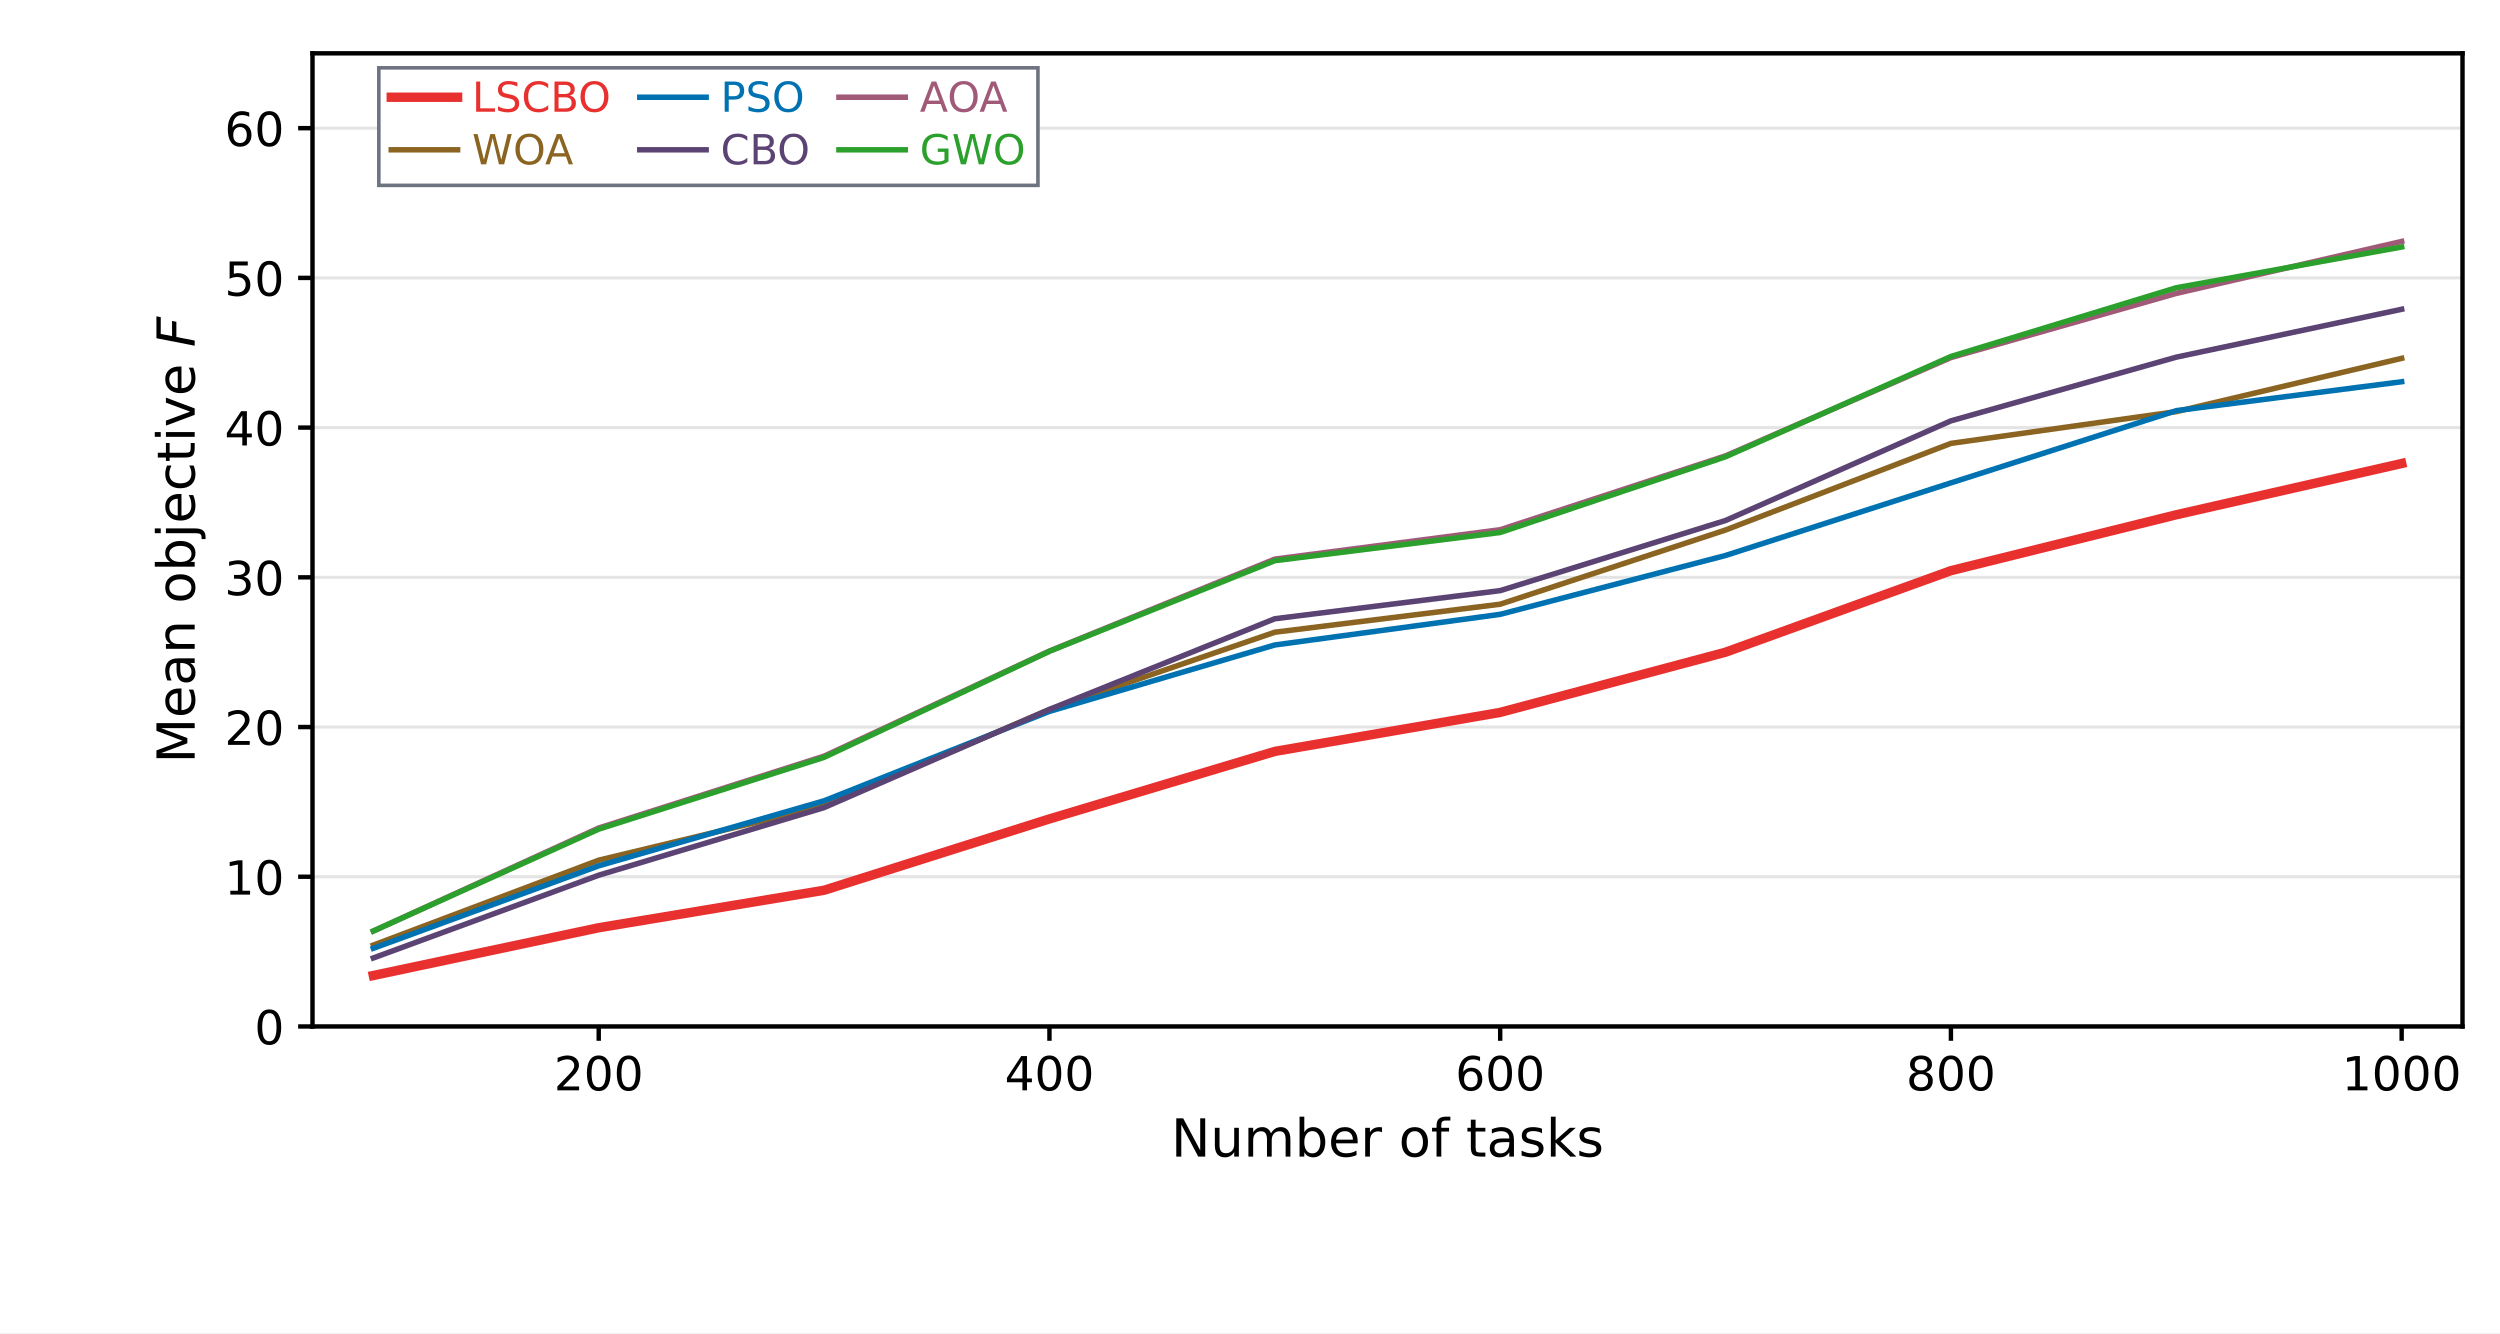
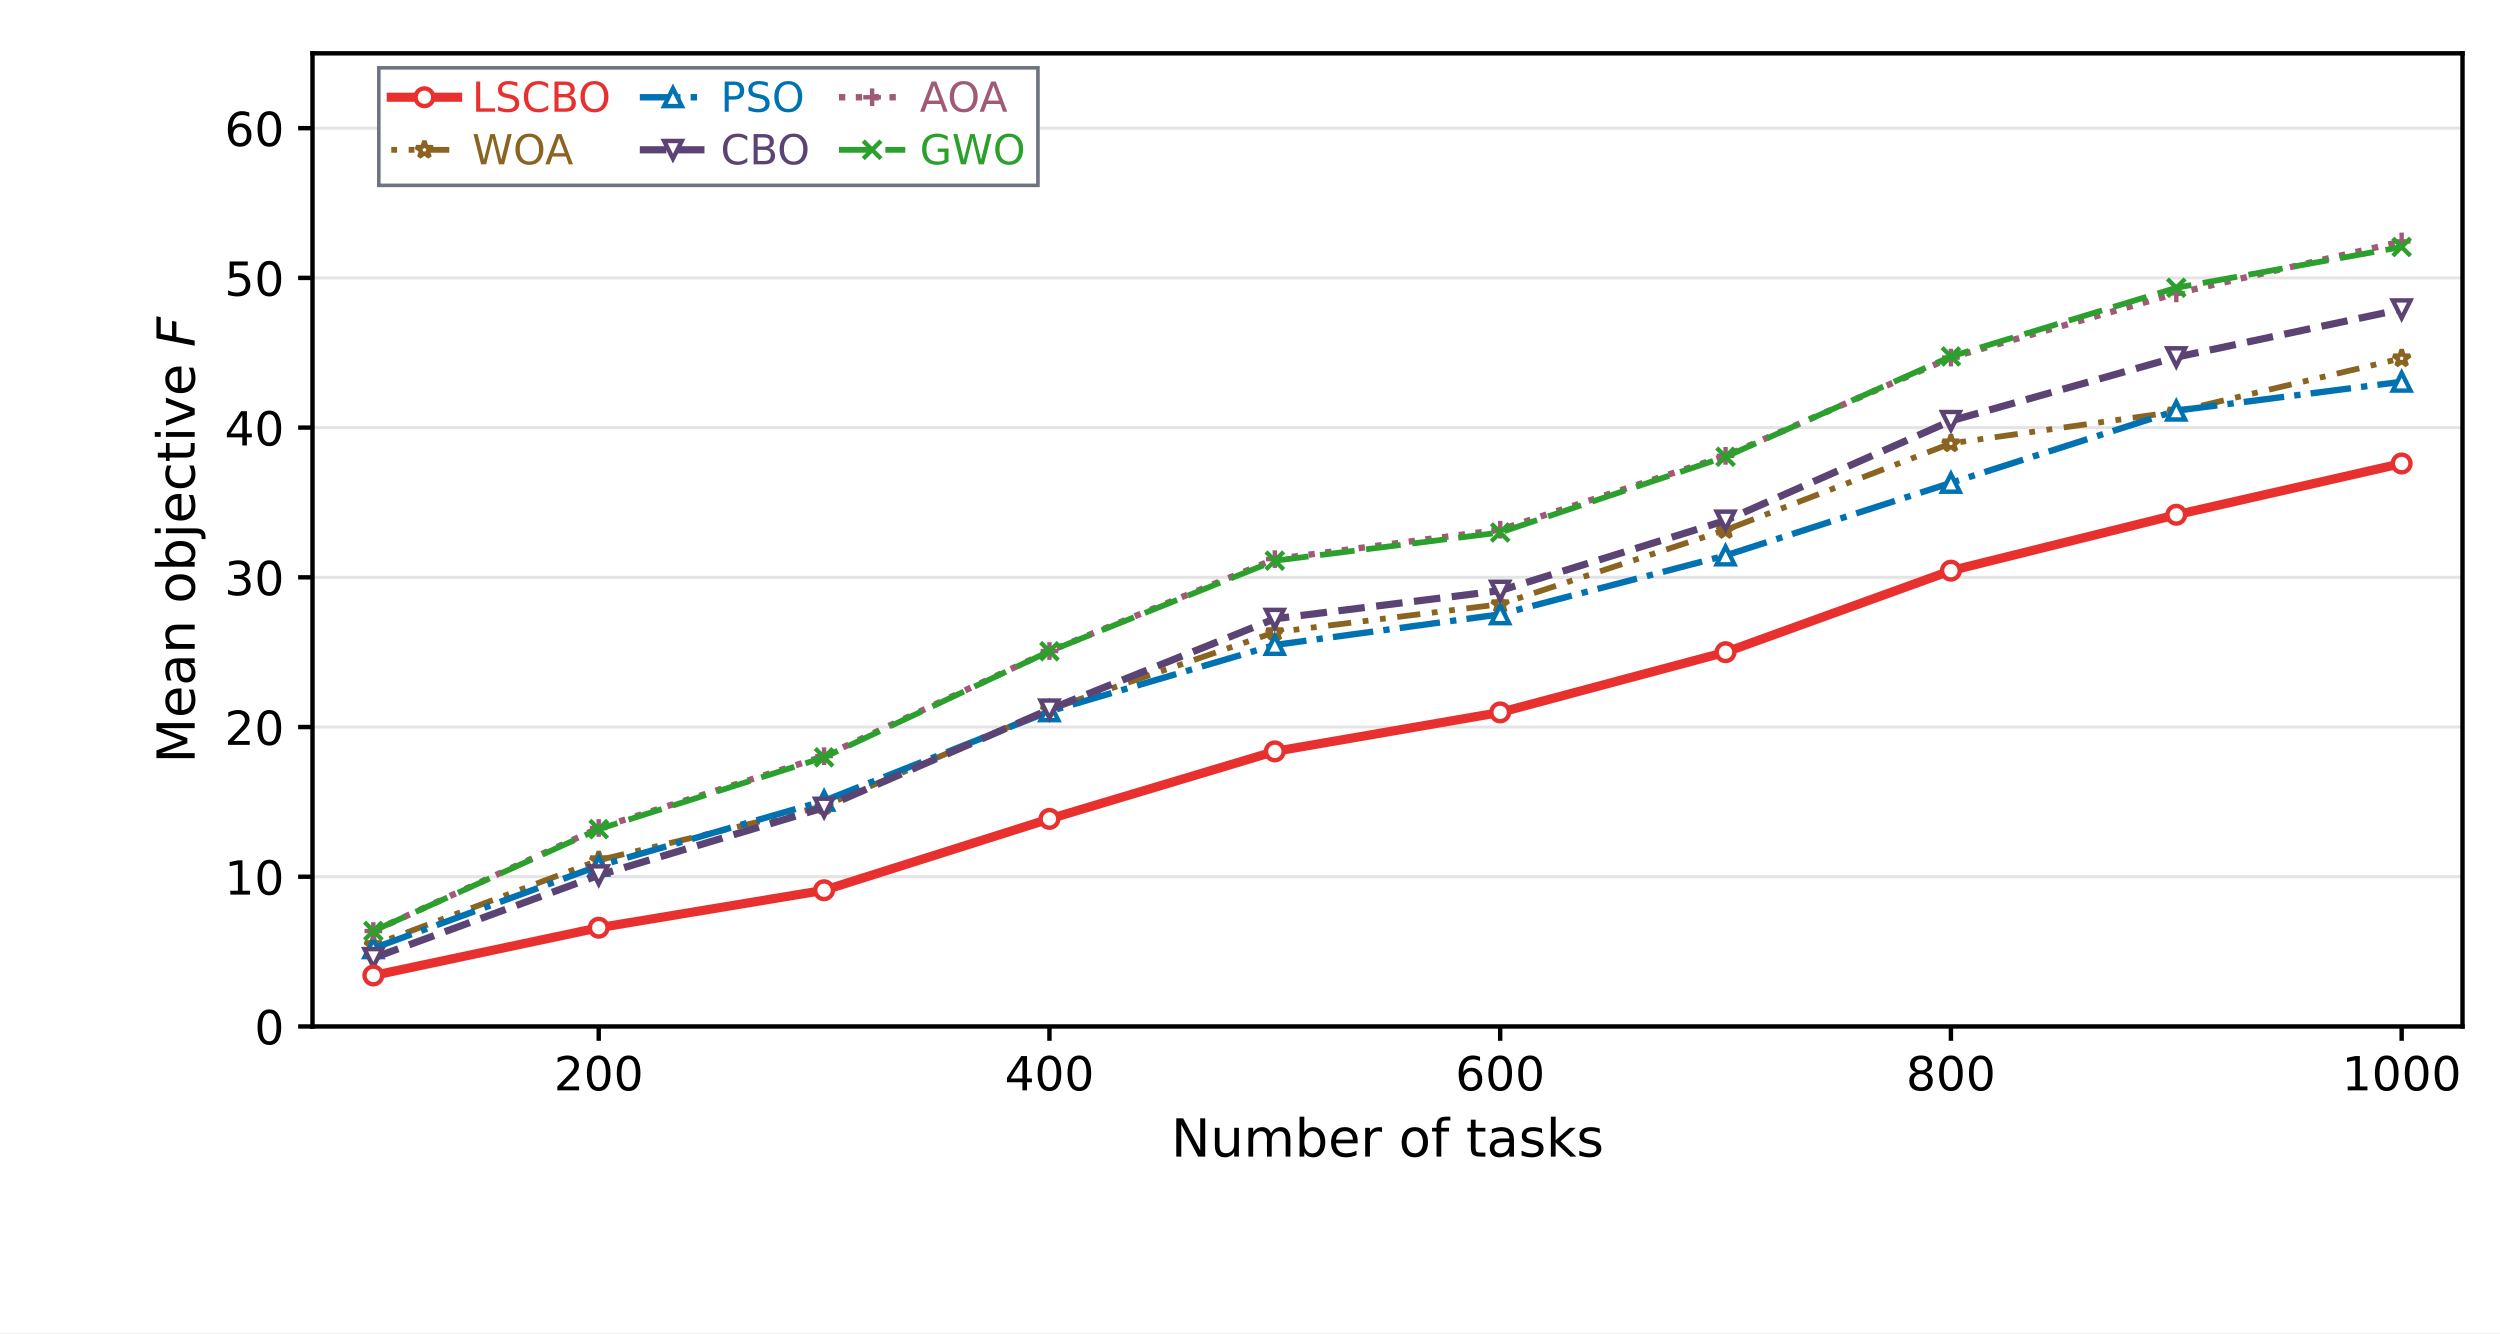
<svg xmlns="http://www.w3.org/2000/svg" xmlns:xlink="http://www.w3.org/1999/xlink" width="452.341pt" height="241.2pt" viewBox="0 0 452.341 241.2" version="1.1">
  <defs>
    <style type="text/css">*{stroke-linejoin: round; stroke-linecap: butt}</style>
  </defs>
  <g id="figure_1">
    <g id="patch_1">
      <path d="M 0 241.2  L 452.341 241.2  L 452.341 0  L 0 0  z " style="fill: #ffffff" />
    </g>
    <g id="axes_1">
      <g id="patch_2">
        <path d="M 56.543 185.724  L 445.556 185.724  L 445.556 9.648  L 56.543 9.648  z " style="fill: #ffffff" />
      </g>
      <g id="matplotlib.axis_1">
        <g id="xtick_1">
          <g id="line2d_1">
            <defs>
-               <path id="m0c7ec1c55a" d="M 0 0  L 0 2.6  " style="stroke: #000000; stroke-width: 0.8" />
+               <path id="mbdde898f08" d="M 0 0  L 0 2.6  " style="stroke: #000000; stroke-width: 0.8" />
            </defs>
            <g>
-               <use xlink:href="#m0c7ec1c55a" x="108.33" y="185.724" style="stroke: #000000; stroke-width: 0.8" />
+               <use xlink:href="#mbdde898f08" x="108.33" y="185.724" style="stroke: #000000; stroke-width: 0.8" />
            </g>
          </g>
          <g id="text_1">
            <text style="font-size: 8.5px; font-family: 'DejaVu Sans'; text-anchor: middle" x="108.33" y="197.283" transform="rotate(-0 108.3296 197.2827)">200</text>
          </g>
        </g>
        <g id="xtick_2">
          <g id="line2d_2">
            <g>
-               <use xlink:href="#m0c7ec1c55a" x="189.884" y="185.724" style="stroke: #000000; stroke-width: 0.8" />
+               <use xlink:href="#mbdde898f08" x="189.884" y="185.724" style="stroke: #000000; stroke-width: 0.8" />
            </g>
          </g>
          <g id="text_2">
            <text style="font-size: 8.5px; font-family: 'DejaVu Sans'; text-anchor: middle" x="189.884" y="197.283" transform="rotate(-0 189.8838 197.2827)">400</text>
          </g>
        </g>
        <g id="xtick_3">
          <g id="line2d_3">
            <g>
-               <use xlink:href="#m0c7ec1c55a" x="271.438" y="185.724" style="stroke: #000000; stroke-width: 0.8" />
+               <use xlink:href="#mbdde898f08" x="271.438" y="185.724" style="stroke: #000000; stroke-width: 0.8" />
            </g>
          </g>
          <g id="text_3">
            <text style="font-size: 8.5px; font-family: 'DejaVu Sans'; text-anchor: middle" x="271.438" y="197.283" transform="rotate(-0 271.438 197.2827)">600</text>
          </g>
        </g>
        <g id="xtick_4">
          <g id="line2d_4">
            <g>
-               <use xlink:href="#m0c7ec1c55a" x="352.992" y="185.724" style="stroke: #000000; stroke-width: 0.8" />
+               <use xlink:href="#mbdde898f08" x="352.992" y="185.724" style="stroke: #000000; stroke-width: 0.8" />
            </g>
          </g>
          <g id="text_4">
            <text style="font-size: 8.5px; font-family: 'DejaVu Sans'; text-anchor: middle" x="352.992" y="197.283" transform="rotate(-0 352.9923 197.2827)">800</text>
          </g>
        </g>
        <g id="xtick_5">
          <g id="line2d_5">
            <g>
-               <use xlink:href="#m0c7ec1c55a" x="434.546" y="185.724" style="stroke: #000000; stroke-width: 0.8" />
+               <use xlink:href="#mbdde898f08" x="434.546" y="185.724" style="stroke: #000000; stroke-width: 0.8" />
            </g>
          </g>
          <g id="text_5">
            <text style="font-size: 8.5px; font-family: 'DejaVu Sans'; text-anchor: middle" x="434.546" y="197.283" transform="rotate(-0 434.5465 197.2827)">1000</text>
          </g>
        </g>
        <g id="text_6">
          <text style="font-size: 9.5px; font-family: 'DejaVu Sans'; text-anchor: middle" x="251.049" y="209.269" transform="rotate(-0 251.0495 209.2689)">Number of tasks</text>
        </g>
      </g>
      <g id="matplotlib.axis_2">
        <g id="ytick_1">
          <g id="line2d_6">
-             <path d="M 56.543 185.724  L 445.556 185.724  " clip-path="url(#pc7e1df5d2c)" style="fill: none; stroke: #e4e4e4; stroke-width: 0.55; stroke-linecap: square" />
+             <path d="M 56.543 185.724  L 445.556 185.724  " clip-path="url(#p275948f048)" style="fill: none; stroke: #e4e4e4; stroke-width: 0.55; stroke-linecap: square" />
          </g>
          <g id="line2d_7">
            <defs>
-               <path id="m8ab80ff270" d="M 0 0  L -2.6 0  " style="stroke: #000000; stroke-width: 0.8" />
+               <path id="mfd543a9709" d="M 0 0  L -2.6 0  " style="stroke: #000000; stroke-width: 0.8" />
            </defs>
            <g>
-               <use xlink:href="#m8ab80ff270" x="56.543" y="185.724" style="stroke: #000000; stroke-width: 0.8" />
+               <use xlink:href="#mfd543a9709" x="56.543" y="185.724" style="stroke: #000000; stroke-width: 0.8" />
            </g>
          </g>
          <g id="text_7">
            <text style="font-size: 8.5px; font-family: 'DejaVu Sans'; text-anchor: end" x="51.443" y="188.953" transform="rotate(-0 51.44268 188.9533)">0</text>
          </g>
        </g>
        <g id="ytick_2">
          <g id="line2d_8">
-             <path d="M 56.543 158.635  L 445.556 158.635  " clip-path="url(#pc7e1df5d2c)" style="fill: none; stroke: #e4e4e4; stroke-width: 0.55; stroke-linecap: square" />
+             <path d="M 56.543 158.635  L 445.556 158.635  " clip-path="url(#p275948f048)" style="fill: none; stroke: #e4e4e4; stroke-width: 0.55; stroke-linecap: square" />
          </g>
          <g id="line2d_9">
            <g>
-               <use xlink:href="#m8ab80ff270" x="56.543" y="158.635" style="stroke: #000000; stroke-width: 0.8" />
+               <use xlink:href="#mfd543a9709" x="56.543" y="158.635" style="stroke: #000000; stroke-width: 0.8" />
            </g>
          </g>
          <g id="text_8">
            <text style="font-size: 8.5px; font-family: 'DejaVu Sans'; text-anchor: end" x="51.443" y="161.865" transform="rotate(-0 51.44268 161.8647)">10</text>
          </g>
        </g>
        <g id="ytick_3">
          <g id="line2d_10">
-             <path d="M 56.543 131.547  L 445.556 131.547  " clip-path="url(#pc7e1df5d2c)" style="fill: none; stroke: #e4e4e4; stroke-width: 0.55; stroke-linecap: square" />
+             <path d="M 56.543 131.547  L 445.556 131.547  " clip-path="url(#p275948f048)" style="fill: none; stroke: #e4e4e4; stroke-width: 0.55; stroke-linecap: square" />
          </g>
          <g id="line2d_11">
            <g>
-               <use xlink:href="#m8ab80ff270" x="56.543" y="131.547" style="stroke: #000000; stroke-width: 0.8" />
+               <use xlink:href="#mfd543a9709" x="56.543" y="131.547" style="stroke: #000000; stroke-width: 0.8" />
            </g>
          </g>
          <g id="text_9">
            <text style="font-size: 8.5px; font-family: 'DejaVu Sans'; text-anchor: end" x="51.443" y="134.776" transform="rotate(-0 51.44268 134.7761)">20</text>
          </g>
        </g>
        <g id="ytick_4">
          <g id="line2d_12">
-             <path d="M 56.543 104.458  L 445.556 104.458  " clip-path="url(#pc7e1df5d2c)" style="fill: none; stroke: #e4e4e4; stroke-width: 0.55; stroke-linecap: square" />
+             <path d="M 56.543 104.458  L 445.556 104.458  " clip-path="url(#p275948f048)" style="fill: none; stroke: #e4e4e4; stroke-width: 0.55; stroke-linecap: square" />
          </g>
          <g id="line2d_13">
            <g>
-               <use xlink:href="#m8ab80ff270" x="56.543" y="104.458" style="stroke: #000000; stroke-width: 0.8" />
+               <use xlink:href="#mfd543a9709" x="56.543" y="104.458" style="stroke: #000000; stroke-width: 0.8" />
            </g>
          </g>
          <g id="text_10">
            <text style="font-size: 8.5px; font-family: 'DejaVu Sans'; text-anchor: end" x="51.443" y="107.687" transform="rotate(-0 51.44268 107.6875)">30</text>
          </g>
        </g>
        <g id="ytick_5">
          <g id="line2d_14">
-             <path d="M 56.543 77.37  L 445.556 77.37  " clip-path="url(#pc7e1df5d2c)" style="fill: none; stroke: #e4e4e4; stroke-width: 0.55; stroke-linecap: square" />
+             <path d="M 56.543 77.37  L 445.556 77.37  " clip-path="url(#p275948f048)" style="fill: none; stroke: #e4e4e4; stroke-width: 0.55; stroke-linecap: square" />
          </g>
          <g id="line2d_15">
            <g>
-               <use xlink:href="#m8ab80ff270" x="56.543" y="77.37" style="stroke: #000000; stroke-width: 0.8" />
+               <use xlink:href="#mfd543a9709" x="56.543" y="77.37" style="stroke: #000000; stroke-width: 0.8" />
            </g>
          </g>
          <g id="text_11">
            <text style="font-size: 8.5px; font-family: 'DejaVu Sans'; text-anchor: end" x="51.443" y="80.599" transform="rotate(-0 51.44268 80.59887)">40</text>
          </g>
        </g>
        <g id="ytick_6">
          <g id="line2d_16">
-             <path d="M 56.543 50.281  L 445.556 50.281  " clip-path="url(#pc7e1df5d2c)" style="fill: none; stroke: #e4e4e4; stroke-width: 0.55; stroke-linecap: square" />
+             <path d="M 56.543 50.281  L 445.556 50.281  " clip-path="url(#p275948f048)" style="fill: none; stroke: #e4e4e4; stroke-width: 0.55; stroke-linecap: square" />
          </g>
          <g id="line2d_17">
            <g>
-               <use xlink:href="#m8ab80ff270" x="56.543" y="50.281" style="stroke: #000000; stroke-width: 0.8" />
+               <use xlink:href="#mfd543a9709" x="56.543" y="50.281" style="stroke: #000000; stroke-width: 0.8" />
            </g>
          </g>
          <g id="text_12">
            <text style="font-size: 8.5px; font-family: 'DejaVu Sans'; text-anchor: end" x="51.443" y="53.51" transform="rotate(-0 51.44268 53.51026)">50</text>
          </g>
        </g>
        <g id="ytick_7">
          <g id="line2d_18">
-             <path d="M 56.543 23.192  L 445.556 23.192  " clip-path="url(#pc7e1df5d2c)" style="fill: none; stroke: #e4e4e4; stroke-width: 0.55; stroke-linecap: square" />
+             <path d="M 56.543 23.192  L 445.556 23.192  " clip-path="url(#p275948f048)" style="fill: none; stroke: #e4e4e4; stroke-width: 0.55; stroke-linecap: square" />
          </g>
          <g id="line2d_19">
            <g>
-               <use xlink:href="#m8ab80ff270" x="56.543" y="23.192" style="stroke: #000000; stroke-width: 0.8" />
+               <use xlink:href="#mfd543a9709" x="56.543" y="23.192" style="stroke: #000000; stroke-width: 0.8" />
            </g>
          </g>
          <g id="text_13">
            <text style="font-size: 8.5px; font-family: 'DejaVu Sans'; text-anchor: end" x="51.443" y="26.422" transform="rotate(-0 51.44268 26.42164)">60</text>
          </g>
        </g>
        <g id="text_14">
          <g transform="translate(35.63143 138.1085) rotate(-90)">
            <text>
              <tspan x="0" y="-0.406" style="font-size: 9.5px; font-family: 'DejaVu Sans'">M</tspan>
              <tspan x="8.197" y="-0.406" style="font-size: 9.5px; font-family: 'DejaVu Sans'">e</tspan>
              <tspan x="14.041" y="-0.406" style="font-size: 9.5px; font-family: 'DejaVu Sans'">a</tspan>
              <tspan x="19.863" y="-0.406" style="font-size: 9.5px; font-family: 'DejaVu Sans'">n</tspan>
              <tspan x="25.884" y="-0.406" style="font-size: 9.5px; font-family: 'DejaVu Sans'"> </tspan>
              <tspan x="28.904" y="-0.406" style="font-size: 9.5px; font-family: 'DejaVu Sans'">o</tspan>
              <tspan x="34.716" y="-0.406" style="font-size: 9.5px; font-family: 'DejaVu Sans'">b</tspan>
              <tspan x="40.746" y="-0.406" style="font-size: 9.5px; font-family: 'DejaVu Sans'">j</tspan>
              <tspan x="43.385" y="-0.406" style="font-size: 9.5px; font-family: 'DejaVu Sans'">e</tspan>
              <tspan x="49.23" y="-0.406" style="font-size: 9.5px; font-family: 'DejaVu Sans'">c</tspan>
              <tspan x="54.453" y="-0.406" style="font-size: 9.5px; font-family: 'DejaVu Sans'">t</tspan>
              <tspan x="58.178" y="-0.406" style="font-size: 9.5px; font-family: 'DejaVu Sans'">i</tspan>
              <tspan x="60.818" y="-0.406" style="font-size: 9.5px; font-family: 'DejaVu Sans'">v</tspan>
              <tspan x="66.44" y="-0.406" style="font-size: 9.5px; font-family: 'DejaVu Sans'">e</tspan>
              <tspan x="72.284" y="-0.406" style="font-size: 9.5px; font-family: 'DejaVu Sans'"> </tspan>
              <tspan x="75.304" y="-0.406" style="font-style: oblique; font-size: 9.5px; font-family: 'DejaVu Sans'">F</tspan>
            </text>
          </g>
        </g>
      </g>
      <g id="patch_3">
        <path d="M 56.543 185.724  L 56.543 9.648  " style="fill: none; stroke: #000000; stroke-width: 0.8; stroke-linejoin: miter; stroke-linecap: square" />
      </g>
      <g id="patch_4">
        <path d="M 445.556 185.724  L 445.556 9.648  " style="fill: none; stroke: #000000; stroke-width: 0.8; stroke-linejoin: miter; stroke-linecap: square" />
      </g>
      <g id="patch_5">
        <path d="M 56.543 185.724  L 445.556 185.724  " style="fill: none; stroke: #000000; stroke-width: 0.8; stroke-linejoin: miter; stroke-linecap: square" />
      </g>
      <g id="patch_6">
        <path d="M 56.543 9.648  L 445.556 9.648  " style="fill: none; stroke: #000000; stroke-width: 0.8; stroke-linejoin: miter; stroke-linecap: square" />
      </g>
      <g id="curve_Fig6_0_WOA">
-         <path d="M 67.552 171.004  L 108.33 155.637  L 149.107 145.829  L 189.884 128.388  L 230.661 114.39  L 271.438 109.322  L 312.215 95.895  L 352.992 80.225  L 393.769 74.474  L 434.546 64.834  " clip-path="url(#pc7e1df5d2c)" style="fill: none; stroke: #8a6420; stroke-linecap: square" />
+         <path d="M 67.552 171.004  L 108.33 155.637  L 149.107 145.829  L 189.884 128.388  L 230.661 114.39  L 271.438 109.322  L 312.215 95.895  L 352.992 80.225  L 393.769 74.474  L 434.546 64.834  " clip-path="url(#p275948f048)" style="fill: none; stroke-dasharray: 1.05,2.1,1.05,2.1,4.2,2.1; stroke-dashoffset: 0; stroke: #8a6420; stroke-width: 1.05" />
+         <defs>
+           <path id="m59831878bf" d="M 0 -1.6  L -0.359 -0.494  L -1.522 -0.494  L -0.581 0.189  L -0.94 1.294  L -0 0.611  L 0.94 1.294  L 0.581 0.189  L 1.522 -0.494  L 0.359 -0.494  z " style="stroke: #8a6420; stroke-width: 0.8; stroke-linejoin: bevel" />
+         </defs>
+         <g clip-path="url(#p275948f048)">
+           <use xlink:href="#m59831878bf" x="67.552" y="171.004" style="fill: #ffffff; stroke: #8a6420; stroke-width: 0.8; stroke-linejoin: bevel" />
+           <use xlink:href="#m59831878bf" x="108.33" y="155.637" style="fill: #ffffff; stroke: #8a6420; stroke-width: 0.8; stroke-linejoin: bevel" />
+           <use xlink:href="#m59831878bf" x="149.107" y="145.829" style="fill: #ffffff; stroke: #8a6420; stroke-width: 0.8; stroke-linejoin: bevel" />
+           <use xlink:href="#m59831878bf" x="189.884" y="128.388" style="fill: #ffffff; stroke: #8a6420; stroke-width: 0.8; stroke-linejoin: bevel" />
+           <use xlink:href="#m59831878bf" x="230.661" y="114.39" style="fill: #ffffff; stroke: #8a6420; stroke-width: 0.8; stroke-linejoin: bevel" />
+           <use xlink:href="#m59831878bf" x="271.438" y="109.322" style="fill: #ffffff; stroke: #8a6420; stroke-width: 0.8; stroke-linejoin: bevel" />
+           <use xlink:href="#m59831878bf" x="312.215" y="95.895" style="fill: #ffffff; stroke: #8a6420; stroke-width: 0.8; stroke-linejoin: bevel" />
+           <use xlink:href="#m59831878bf" x="352.992" y="80.225" style="fill: #ffffff; stroke: #8a6420; stroke-width: 0.8; stroke-linejoin: bevel" />
+           <use xlink:href="#m59831878bf" x="393.769" y="74.474" style="fill: #ffffff; stroke: #8a6420; stroke-width: 0.8; stroke-linejoin: bevel" />
+           <use xlink:href="#m59831878bf" x="434.546" y="64.834" style="fill: #ffffff; stroke: #8a6420; stroke-width: 0.8; stroke-linejoin: bevel" />
+         </g>
      </g>
      <g id="curve_Fig6_0_PSO">
-         <path d="M 67.552 171.58  L 108.33 156.658  L 149.107 144.894  L 189.884 128.712  L 230.661 116.698  L 271.438 111.154  L 312.215 100.505  L 352.992 87.368  L 393.769 74.302  L 434.546 69.07  " clip-path="url(#pc7e1df5d2c)" style="fill: none; stroke: #0072b2; stroke-linecap: square" />
+         <path d="M 67.552 171.58  L 108.33 156.658  L 149.107 144.894  L 189.884 128.712  L 230.661 116.698  L 271.438 111.154  L 312.215 100.505  L 352.992 87.368  L 393.769 74.302  L 434.546 69.07  " clip-path="url(#p275948f048)" style="fill: none; stroke-dasharray: 7.36,1.84,1.15,1.84; stroke-dashoffset: 0; stroke: #0072b2; stroke-width: 1.15" />
+         <defs>
+           <path id="ma9876181d8" d="M 0 -1.6  L -1.6 1.6  L 1.6 1.6  z " style="stroke: #0072b2; stroke-width: 0.8; stroke-linejoin: miter" />
+         </defs>
+         <g clip-path="url(#p275948f048)">
+           <use xlink:href="#ma9876181d8" x="67.552" y="171.58" style="fill: #ffffff; stroke: #0072b2; stroke-width: 0.8; stroke-linejoin: miter" />
+           <use xlink:href="#ma9876181d8" x="108.33" y="156.658" style="fill: #ffffff; stroke: #0072b2; stroke-width: 0.8; stroke-linejoin: miter" />
+           <use xlink:href="#ma9876181d8" x="149.107" y="144.894" style="fill: #ffffff; stroke: #0072b2; stroke-width: 0.8; stroke-linejoin: miter" />
+           <use xlink:href="#ma9876181d8" x="189.884" y="128.712" style="fill: #ffffff; stroke: #0072b2; stroke-width: 0.8; stroke-linejoin: miter" />
+           <use xlink:href="#ma9876181d8" x="230.661" y="116.698" style="fill: #ffffff; stroke: #0072b2; stroke-width: 0.8; stroke-linejoin: miter" />
+           <use xlink:href="#ma9876181d8" x="271.438" y="111.154" style="fill: #ffffff; stroke: #0072b2; stroke-width: 0.8; stroke-linejoin: miter" />
+           <use xlink:href="#ma9876181d8" x="312.215" y="100.505" style="fill: #ffffff; stroke: #0072b2; stroke-width: 0.8; stroke-linejoin: miter" />
+           <use xlink:href="#ma9876181d8" x="352.992" y="87.368" style="fill: #ffffff; stroke: #0072b2; stroke-width: 0.8; stroke-linejoin: miter" />
+           <use xlink:href="#ma9876181d8" x="393.769" y="74.302" style="fill: #ffffff; stroke: #0072b2; stroke-width: 0.8; stroke-linejoin: miter" />
+           <use xlink:href="#ma9876181d8" x="434.546" y="69.07" style="fill: #ffffff; stroke: #0072b2; stroke-width: 0.8; stroke-linejoin: miter" />
+         </g>
      </g>
      <g id="curve_Fig6_0_CBO">
-         <path d="M 67.552 173.328  L 108.33 158.356  L 149.107 146.119  L 189.884 128.354  L 230.661 111.952  L 271.438 106.865  L 312.215 94.173  L 352.992 76.145  L 393.769 64.621  L 434.546 55.957  " clip-path="url(#pc7e1df5d2c)" style="fill: none; stroke: #5b4373; stroke-linecap: square" />
+         <path d="M 67.552 173.328  L 108.33 158.356  L 149.107 146.119  L 189.884 128.354  L 230.661 111.952  L 271.438 106.865  L 312.215 94.173  L 352.992 76.145  L 393.769 64.621  L 434.546 55.957  " clip-path="url(#p275948f048)" style="fill: none; stroke-dasharray: 4.81,2.08; stroke-dashoffset: 0; stroke: #5b4373; stroke-width: 1.3" />
+         <defs>
+           <path id="m00e05bde1a" d="M -0 1.6  L 1.6 -1.6  L -1.6 -1.6  z " style="stroke: #5b4373; stroke-width: 0.8; stroke-linejoin: miter" />
+         </defs>
+         <g clip-path="url(#p275948f048)">
+           <use xlink:href="#m00e05bde1a" x="67.552" y="173.328" style="fill: #ffffff; stroke: #5b4373; stroke-width: 0.8; stroke-linejoin: miter" />
+           <use xlink:href="#m00e05bde1a" x="108.33" y="158.356" style="fill: #ffffff; stroke: #5b4373; stroke-width: 0.8; stroke-linejoin: miter" />
+           <use xlink:href="#m00e05bde1a" x="149.107" y="146.119" style="fill: #ffffff; stroke: #5b4373; stroke-width: 0.8; stroke-linejoin: miter" />
+           <use xlink:href="#m00e05bde1a" x="189.884" y="128.354" style="fill: #ffffff; stroke: #5b4373; stroke-width: 0.8; stroke-linejoin: miter" />
+           <use xlink:href="#m00e05bde1a" x="230.661" y="111.952" style="fill: #ffffff; stroke: #5b4373; stroke-width: 0.8; stroke-linejoin: miter" />
+           <use xlink:href="#m00e05bde1a" x="271.438" y="106.865" style="fill: #ffffff; stroke: #5b4373; stroke-width: 0.8; stroke-linejoin: miter" />
+           <use xlink:href="#m00e05bde1a" x="312.215" y="94.173" style="fill: #ffffff; stroke: #5b4373; stroke-width: 0.8; stroke-linejoin: miter" />
+           <use xlink:href="#m00e05bde1a" x="352.992" y="76.145" style="fill: #ffffff; stroke: #5b4373; stroke-width: 0.8; stroke-linejoin: miter" />
+           <use xlink:href="#m00e05bde1a" x="393.769" y="64.621" style="fill: #ffffff; stroke: #5b4373; stroke-width: 0.8; stroke-linejoin: miter" />
+           <use xlink:href="#m00e05bde1a" x="434.546" y="55.957" style="fill: #ffffff; stroke: #5b4373; stroke-width: 0.8; stroke-linejoin: miter" />
+         </g>
      </g>
      <g id="curve_Fig6_0_AOA">
-         <path d="M 67.552 168.464  L 108.33 149.813  L 149.107 136.814  L 189.884 117.795  L 230.661 101.161  L 271.438 95.844  L 312.215 82.484  L 352.992 64.697  L 393.769 53.086  L 434.546 43.684  " clip-path="url(#pc7e1df5d2c)" style="fill: none; stroke: #a05a78; stroke-linecap: square" />
+         <path d="M 67.552 168.464  L 108.33 149.813  L 149.107 136.814  L 189.884 117.795  L 230.661 101.161  L 271.438 95.844  L 312.215 82.484  L 352.992 64.697  L 393.769 53.086  L 434.546 43.684  " clip-path="url(#p275948f048)" style="fill: none; stroke-dasharray: 1.15,1.897; stroke-dashoffset: 0; stroke: #a05a78; stroke-width: 1.15" />
+         <defs>
+           <path id="m870ab71d92" d="M -1.6 0  L 1.6 0  M 0 1.6  L 0 -1.6  " style="stroke: #a05a78; stroke-width: 0.8" />
+         </defs>
+         <g clip-path="url(#p275948f048)">
+           <use xlink:href="#m870ab71d92" x="67.552" y="168.464" style="fill: #ffffff; stroke: #a05a78; stroke-width: 0.8" />
+           <use xlink:href="#m870ab71d92" x="108.33" y="149.813" style="fill: #ffffff; stroke: #a05a78; stroke-width: 0.8" />
+           <use xlink:href="#m870ab71d92" x="149.107" y="136.814" style="fill: #ffffff; stroke: #a05a78; stroke-width: 0.8" />
+           <use xlink:href="#m870ab71d92" x="189.884" y="117.795" style="fill: #ffffff; stroke: #a05a78; stroke-width: 0.8" />
+           <use xlink:href="#m870ab71d92" x="230.661" y="101.161" style="fill: #ffffff; stroke: #a05a78; stroke-width: 0.8" />
+           <use xlink:href="#m870ab71d92" x="271.438" y="95.844" style="fill: #ffffff; stroke: #a05a78; stroke-width: 0.8" />
+           <use xlink:href="#m870ab71d92" x="312.215" y="82.484" style="fill: #ffffff; stroke: #a05a78; stroke-width: 0.8" />
+           <use xlink:href="#m870ab71d92" x="352.992" y="64.697" style="fill: #ffffff; stroke: #a05a78; stroke-width: 0.8" />
+           <use xlink:href="#m870ab71d92" x="393.769" y="53.086" style="fill: #ffffff; stroke: #a05a78; stroke-width: 0.8" />
+           <use xlink:href="#m870ab71d92" x="434.546" y="43.684" style="fill: #ffffff; stroke: #a05a78; stroke-width: 0.8" />
+         </g>
      </g>
      <g id="curve_Fig6_0_GWO">
-         <path d="M 67.552 168.445  L 108.33 150.021  L 149.107 137.029  L 189.884 117.839  L 230.661 101.447  L 271.438 96.346  L 312.215 82.643  L 352.992 64.497  L 393.769 52.064  L 434.546 44.688  " clip-path="url(#pc7e1df5d2c)" style="fill: none; stroke: #2ca02c; stroke-linecap: square" />
+         <path d="M 67.552 168.445  L 108.33 150.021  L 149.107 137.029  L 189.884 117.839  L 230.661 101.447  L 271.438 96.346  L 312.215 82.643  L 352.992 64.497  L 393.769 52.064  L 434.546 44.688  " clip-path="url(#p275948f048)" style="fill: none; stroke-dasharray: 6.3,2.1; stroke-dashoffset: 0; stroke: #2ca02c; stroke-width: 1.05" />
+         <defs>
+           <path id="mc342f5d147" d="M -1.6 1.6  L 1.6 -1.6  M -1.6 -1.6  L 1.6 1.6  " style="stroke: #2ca02c; stroke-width: 0.8" />
+         </defs>
+         <g clip-path="url(#p275948f048)">
+           <use xlink:href="#mc342f5d147" x="67.552" y="168.445" style="fill: #ffffff; stroke: #2ca02c; stroke-width: 0.8" />
+           <use xlink:href="#mc342f5d147" x="108.33" y="150.021" style="fill: #ffffff; stroke: #2ca02c; stroke-width: 0.8" />
+           <use xlink:href="#mc342f5d147" x="149.107" y="137.029" style="fill: #ffffff; stroke: #2ca02c; stroke-width: 0.8" />
+           <use xlink:href="#mc342f5d147" x="189.884" y="117.839" style="fill: #ffffff; stroke: #2ca02c; stroke-width: 0.8" />
+           <use xlink:href="#mc342f5d147" x="230.661" y="101.447" style="fill: #ffffff; stroke: #2ca02c; stroke-width: 0.8" />
+           <use xlink:href="#mc342f5d147" x="271.438" y="96.346" style="fill: #ffffff; stroke: #2ca02c; stroke-width: 0.8" />
+           <use xlink:href="#mc342f5d147" x="312.215" y="82.643" style="fill: #ffffff; stroke: #2ca02c; stroke-width: 0.8" />
+           <use xlink:href="#mc342f5d147" x="352.992" y="64.497" style="fill: #ffffff; stroke: #2ca02c; stroke-width: 0.8" />
+           <use xlink:href="#mc342f5d147" x="393.769" y="52.064" style="fill: #ffffff; stroke: #2ca02c; stroke-width: 0.8" />
+           <use xlink:href="#mc342f5d147" x="434.546" y="44.688" style="fill: #ffffff; stroke: #2ca02c; stroke-width: 0.8" />
+         </g>
      </g>
      <g id="legend_Fig6_0">
        <g id="patch_7">
          <path d="M 68.543 33.54  L 187.8 33.54  L 187.8 12.273  L 68.543 12.273  z " style="fill: #ffffff; stroke: #6d7380; stroke-width: 0.65; stroke-linejoin: miter" />
        </g>
        <g id="legend_line_Fig6_0_LSCBO">
-           <path d="M 70.793 17.597  L 76.793 17.597  L 82.793 17.597  " style="fill: none; stroke: #e8302f; stroke-width: 1.7; stroke-linecap: square" />
+           <path d="M 70.793 17.597  L 76.793 17.597  L 82.793 17.597  " style="fill: none; stroke: #e8302f; stroke-width: 1.65; stroke-linecap: square" />
+           <defs>
+             <path id="m35710731df" d="M 0 1.6  C 0.424 1.6 0.831 1.431 1.131 1.131  C 1.431 0.831 1.6 0.424 1.6 0  C 1.6 -0.424 1.431 -0.831 1.131 -1.131  C 0.831 -1.431 0.424 -1.6 0 -1.6  C -0.424 -1.6 -0.831 -1.431 -1.131 -1.131  C -1.431 -0.831 -1.6 -0.424 -1.6 0  C -1.6 0.424 -1.431 0.831 -1.131 1.131  C -0.831 1.431 -0.424 1.6 0 1.6  z " style="stroke: #e8302f; stroke-width: 0.8" />
+           </defs>
+           <g>
+             <use xlink:href="#m35710731df" x="76.793" y="17.597" style="fill: #ffffff; stroke: #e8302f; stroke-width: 0.8" />
+           </g>
        </g>
        <g id="text_15">
          <text style="font-size: 7.5px; font-family: 'DejaVu Sans'; text-anchor: start; fill: #e8302f" x="85.418" y="20.222" transform="rotate(-0 85.41768 20.22183)">LSCBO</text>
        </g>
        <g id="legend_line_Fig6_0_WOA">
-           <path d="M 70.793 27.105  L 76.793 27.105  L 82.793 27.105  " style="fill: none; stroke: #8a6420; stroke-linecap: square" />
+           <path d="M 70.793 27.105  L 76.793 27.105  L 82.793 27.105  " style="fill: none; stroke-dasharray: 1.05,2.1,1.05,2.1,4.2,2.1; stroke-dashoffset: 0; stroke: #8a6420; stroke-width: 1.05" />
+           <g>
+             <use xlink:href="#m59831878bf" x="76.793" y="27.105" style="fill: #ffffff; stroke: #8a6420; stroke-width: 0.8; stroke-linejoin: bevel" />
+           </g>
        </g>
        <g id="text_16">
          <text style="font-size: 7.5px; font-family: 'DejaVu Sans'; text-anchor: start; fill: #8a6420" x="85.418" y="29.73" transform="rotate(-0 85.41768 29.73042)">WOA</text>
        </g>
        <g id="legend_line_Fig6_0_PSO">
-           <path d="M 115.763 17.597  L 121.763 17.597  L 127.763 17.597  " style="fill: none; stroke: #0072b2; stroke-linecap: square" />
+           <path d="M 115.763 17.597  L 121.763 17.597  L 127.763 17.597  " style="fill: none; stroke-dasharray: 7.36,1.84,1.15,1.84; stroke-dashoffset: 0; stroke: #0072b2; stroke-width: 1.15" />
+           <g>
+             <use xlink:href="#ma9876181d8" x="121.763" y="17.597" style="fill: #ffffff; stroke: #0072b2; stroke-width: 0.8; stroke-linejoin: miter" />
+           </g>
        </g>
        <g id="text_17">
          <text style="font-size: 7.5px; font-family: 'DejaVu Sans'; text-anchor: start; fill: #0072b2" x="130.388" y="20.222" transform="rotate(-0 130.3884 20.22183)">PSO</text>
        </g>
        <g id="legend_line_Fig6_0_CBO">
-           <path d="M 115.763 27.105  L 121.763 27.105  L 127.763 27.105  " style="fill: none; stroke: #5b4373; stroke-linecap: square" />
+           <path d="M 115.763 27.105  L 121.763 27.105  L 127.763 27.105  " style="fill: none; stroke-dasharray: 4.81,2.08; stroke-dashoffset: 0; stroke: #5b4373; stroke-width: 1.3" />
+           <g>
+             <use xlink:href="#m00e05bde1a" x="121.763" y="27.105" style="fill: #ffffff; stroke: #5b4373; stroke-width: 0.8; stroke-linejoin: miter" />
+           </g>
        </g>
        <g id="text_18">
          <text style="font-size: 7.5px; font-family: 'DejaVu Sans'; text-anchor: start; fill: #5b4373" x="130.388" y="29.73" transform="rotate(-0 130.3884 29.73042)">CBO</text>
        </g>
        <g id="legend_line_Fig6_0_AOA">
-           <path d="M 151.794 17.597  L 157.794 17.597  L 163.794 17.597  " style="fill: none; stroke: #a05a78; stroke-linecap: square" />
+           <path d="M 151.794 17.597  L 157.794 17.597  L 163.794 17.597  " style="fill: none; stroke-dasharray: 1.15,1.897; stroke-dashoffset: 0; stroke: #a05a78; stroke-width: 1.15" />
+           <g>
+             <use xlink:href="#m870ab71d92" x="157.794" y="17.597" style="fill: #ffffff; stroke: #a05a78; stroke-width: 0.8" />
+           </g>
        </g>
        <g id="text_19">
          <text style="font-size: 7.5px; font-family: 'DejaVu Sans'; text-anchor: start; fill: #a05a78" x="166.419" y="20.222" transform="rotate(-0 166.4188 20.22183)">AOA</text>
        </g>
        <g id="legend_line_Fig6_0_GWO">
-           <path d="M 151.794 27.105  L 157.794 27.105  L 163.794 27.105  " style="fill: none; stroke: #2ca02c; stroke-linecap: square" />
+           <path d="M 151.794 27.105  L 157.794 27.105  L 163.794 27.105  " style="fill: none; stroke-dasharray: 6.3,2.1; stroke-dashoffset: 0; stroke: #2ca02c; stroke-width: 1.05" />
+           <g>
+             <use xlink:href="#mc342f5d147" x="157.794" y="27.105" style="fill: #ffffff; stroke: #2ca02c; stroke-width: 0.8" />
+           </g>
        </g>
        <g id="text_20">
          <text style="font-size: 7.5px; font-family: 'DejaVu Sans'; text-anchor: start; fill: #2ca02c" x="166.419" y="29.73" transform="rotate(-0 166.4188 29.73042)">GWO</text>
        </g>
      </g>
      <g id="curve_Fig6_0_LSCBO">
-         <path d="M 67.552 176.501  L 108.33 167.859  L 149.107 161.078  L 189.884 148.169  L 230.661 135.955  L 271.438 128.899  L 312.215 118.004  L 352.992 103.252  L 393.769 93.139  L 434.546 83.862  " clip-path="url(#pc7e1df5d2c)" style="fill: none; stroke: #e8302f; stroke-width: 1.7; stroke-linecap: square" />
+         <path d="M 67.552 176.501  L 108.33 167.859  L 149.107 161.078  L 189.884 148.169  L 230.661 135.955  L 271.438 128.899  L 312.215 118.004  L 352.992 103.252  L 393.769 93.139  L 434.546 83.862  " clip-path="url(#p275948f048)" style="fill: none; stroke: #e8302f; stroke-width: 1.65; stroke-linecap: square" />
+         <g clip-path="url(#p275948f048)">
+           <use xlink:href="#m35710731df" x="67.552" y="176.501" style="fill: #ffffff; stroke: #e8302f; stroke-width: 0.8" />
+           <use xlink:href="#m35710731df" x="108.33" y="167.859" style="fill: #ffffff; stroke: #e8302f; stroke-width: 0.8" />
+           <use xlink:href="#m35710731df" x="149.107" y="161.078" style="fill: #ffffff; stroke: #e8302f; stroke-width: 0.8" />
+           <use xlink:href="#m35710731df" x="189.884" y="148.169" style="fill: #ffffff; stroke: #e8302f; stroke-width: 0.8" />
+           <use xlink:href="#m35710731df" x="230.661" y="135.955" style="fill: #ffffff; stroke: #e8302f; stroke-width: 0.8" />
+           <use xlink:href="#m35710731df" x="271.438" y="128.899" style="fill: #ffffff; stroke: #e8302f; stroke-width: 0.8" />
+           <use xlink:href="#m35710731df" x="312.215" y="118.004" style="fill: #ffffff; stroke: #e8302f; stroke-width: 0.8" />
+           <use xlink:href="#m35710731df" x="352.992" y="103.252" style="fill: #ffffff; stroke: #e8302f; stroke-width: 0.8" />
+           <use xlink:href="#m35710731df" x="393.769" y="93.139" style="fill: #ffffff; stroke: #e8302f; stroke-width: 0.8" />
+           <use xlink:href="#m35710731df" x="434.546" y="83.862" style="fill: #ffffff; stroke: #e8302f; stroke-width: 0.8" />
+         </g>
      </g>
    </g>
  </g>
  <defs>
-     <clipPath id="pc7e1df5d2c">
+     <clipPath id="p275948f048">
      <rect x="56.543" y="9.648" width="389.014" height="176.076" />
    </clipPath>
  </defs>
</svg>
